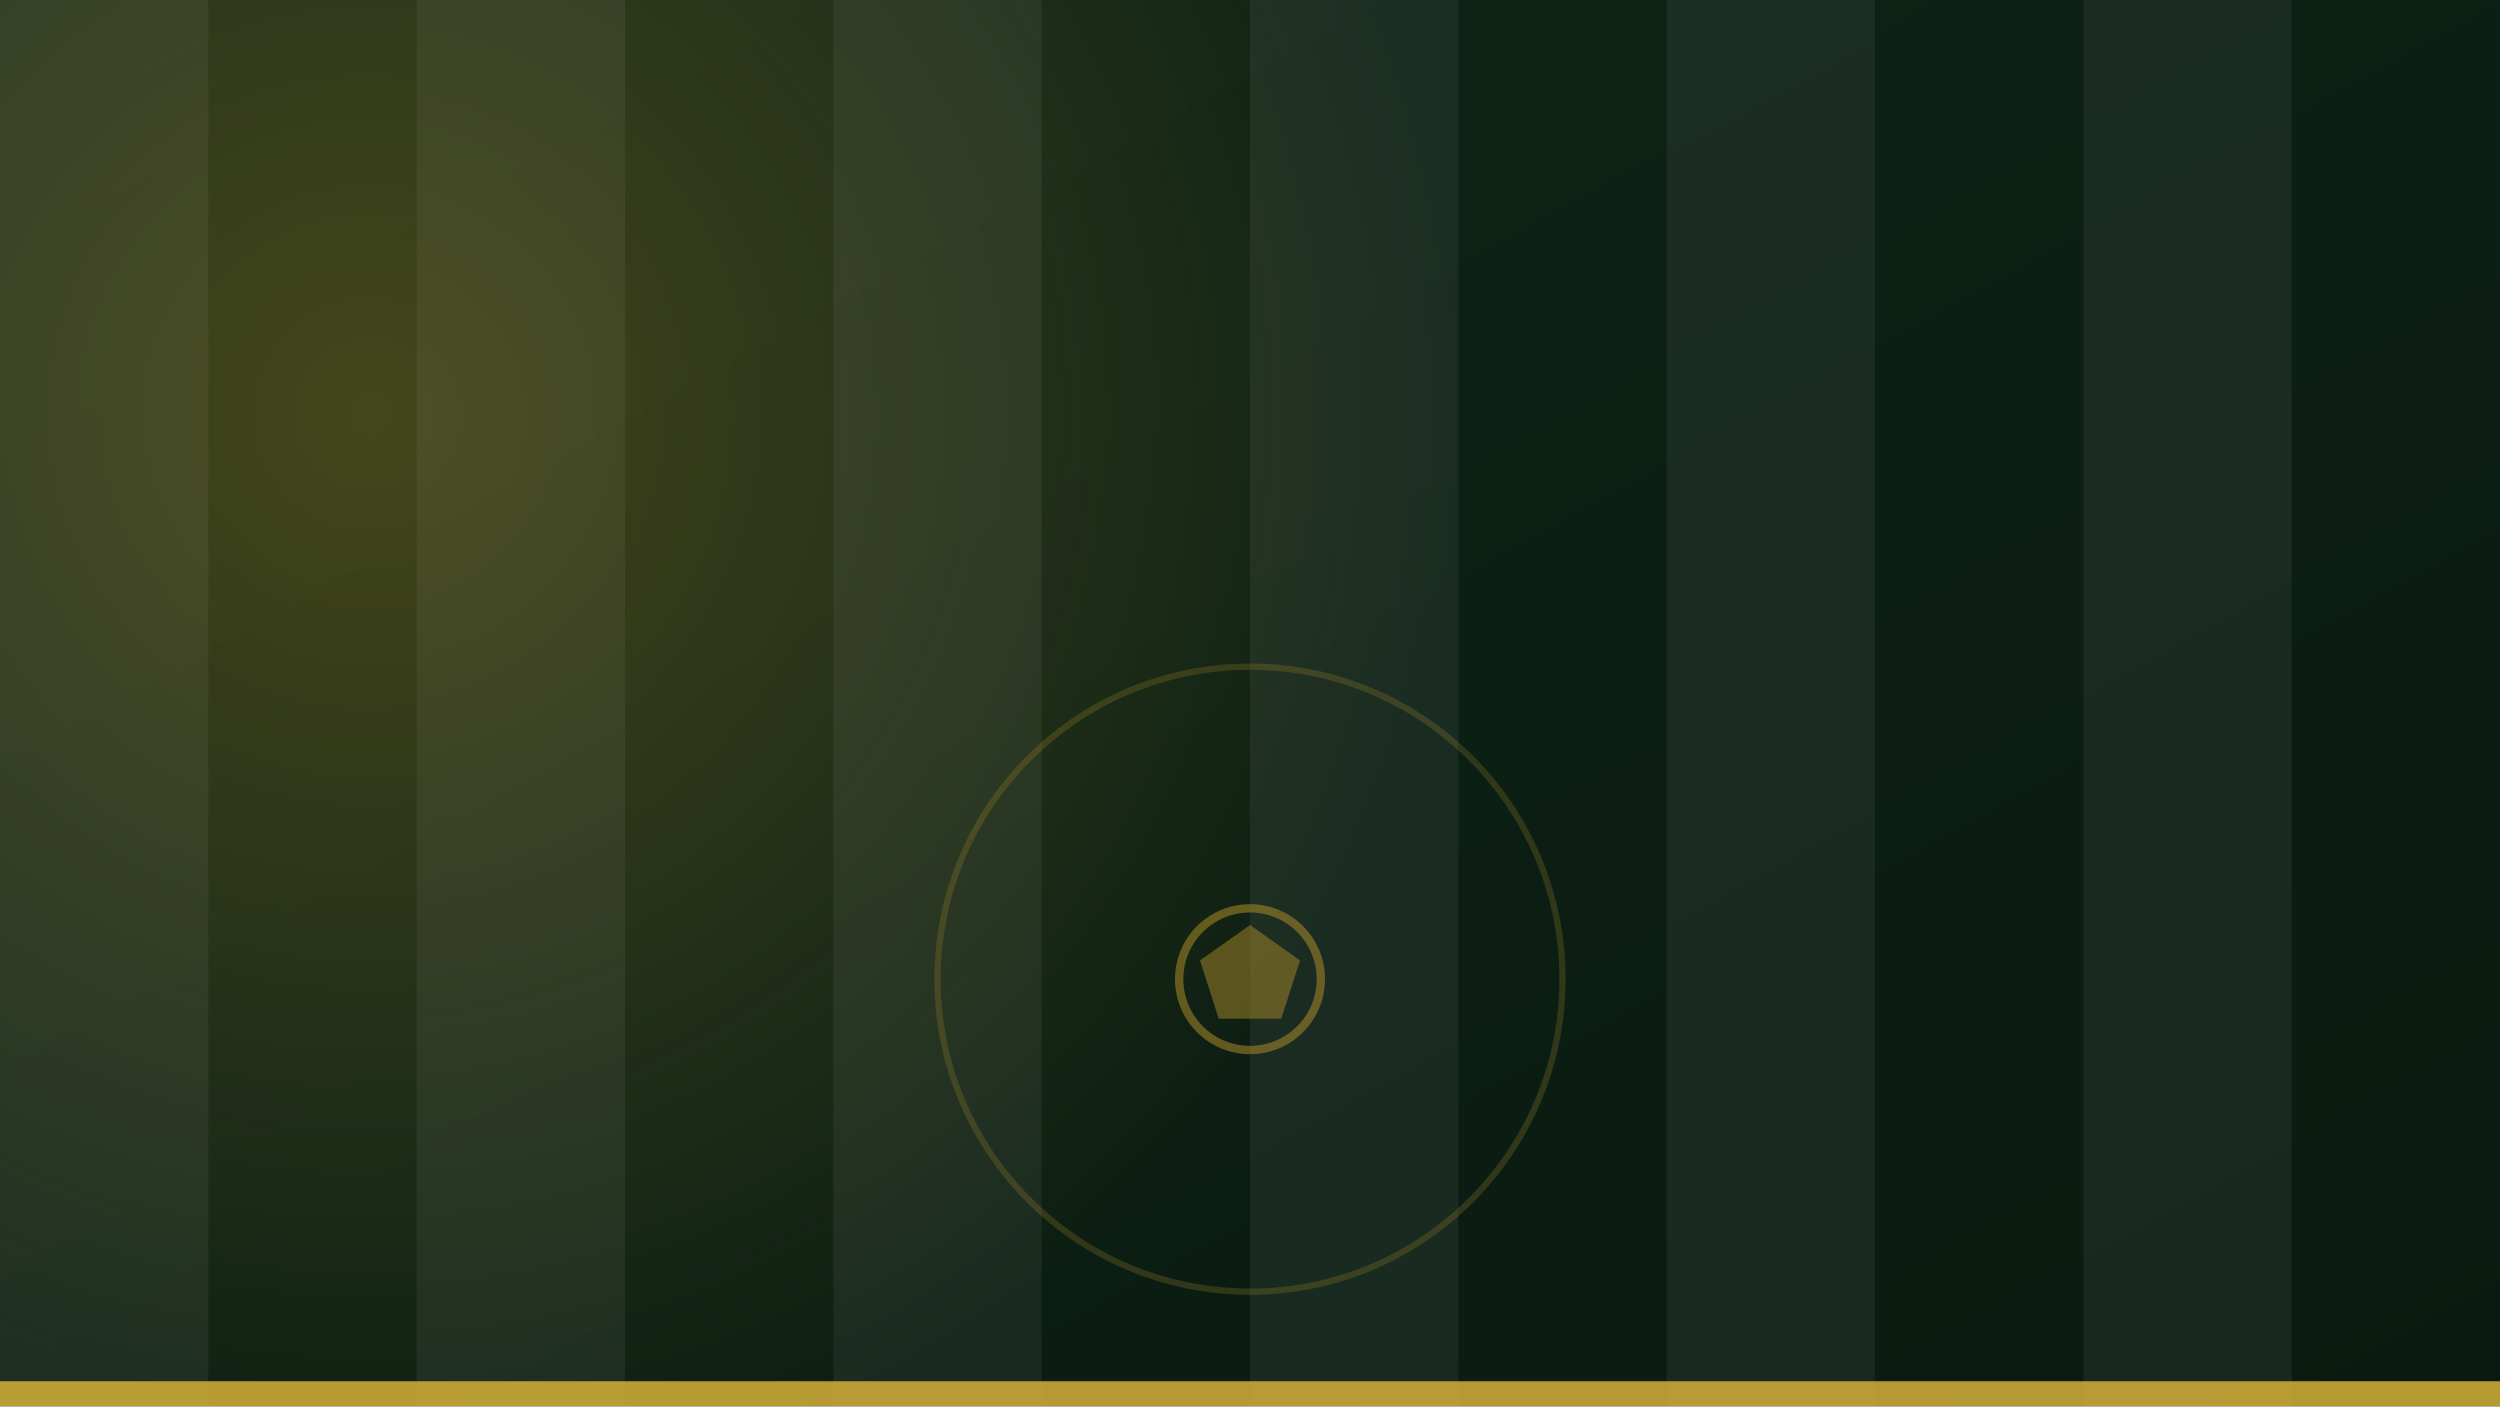
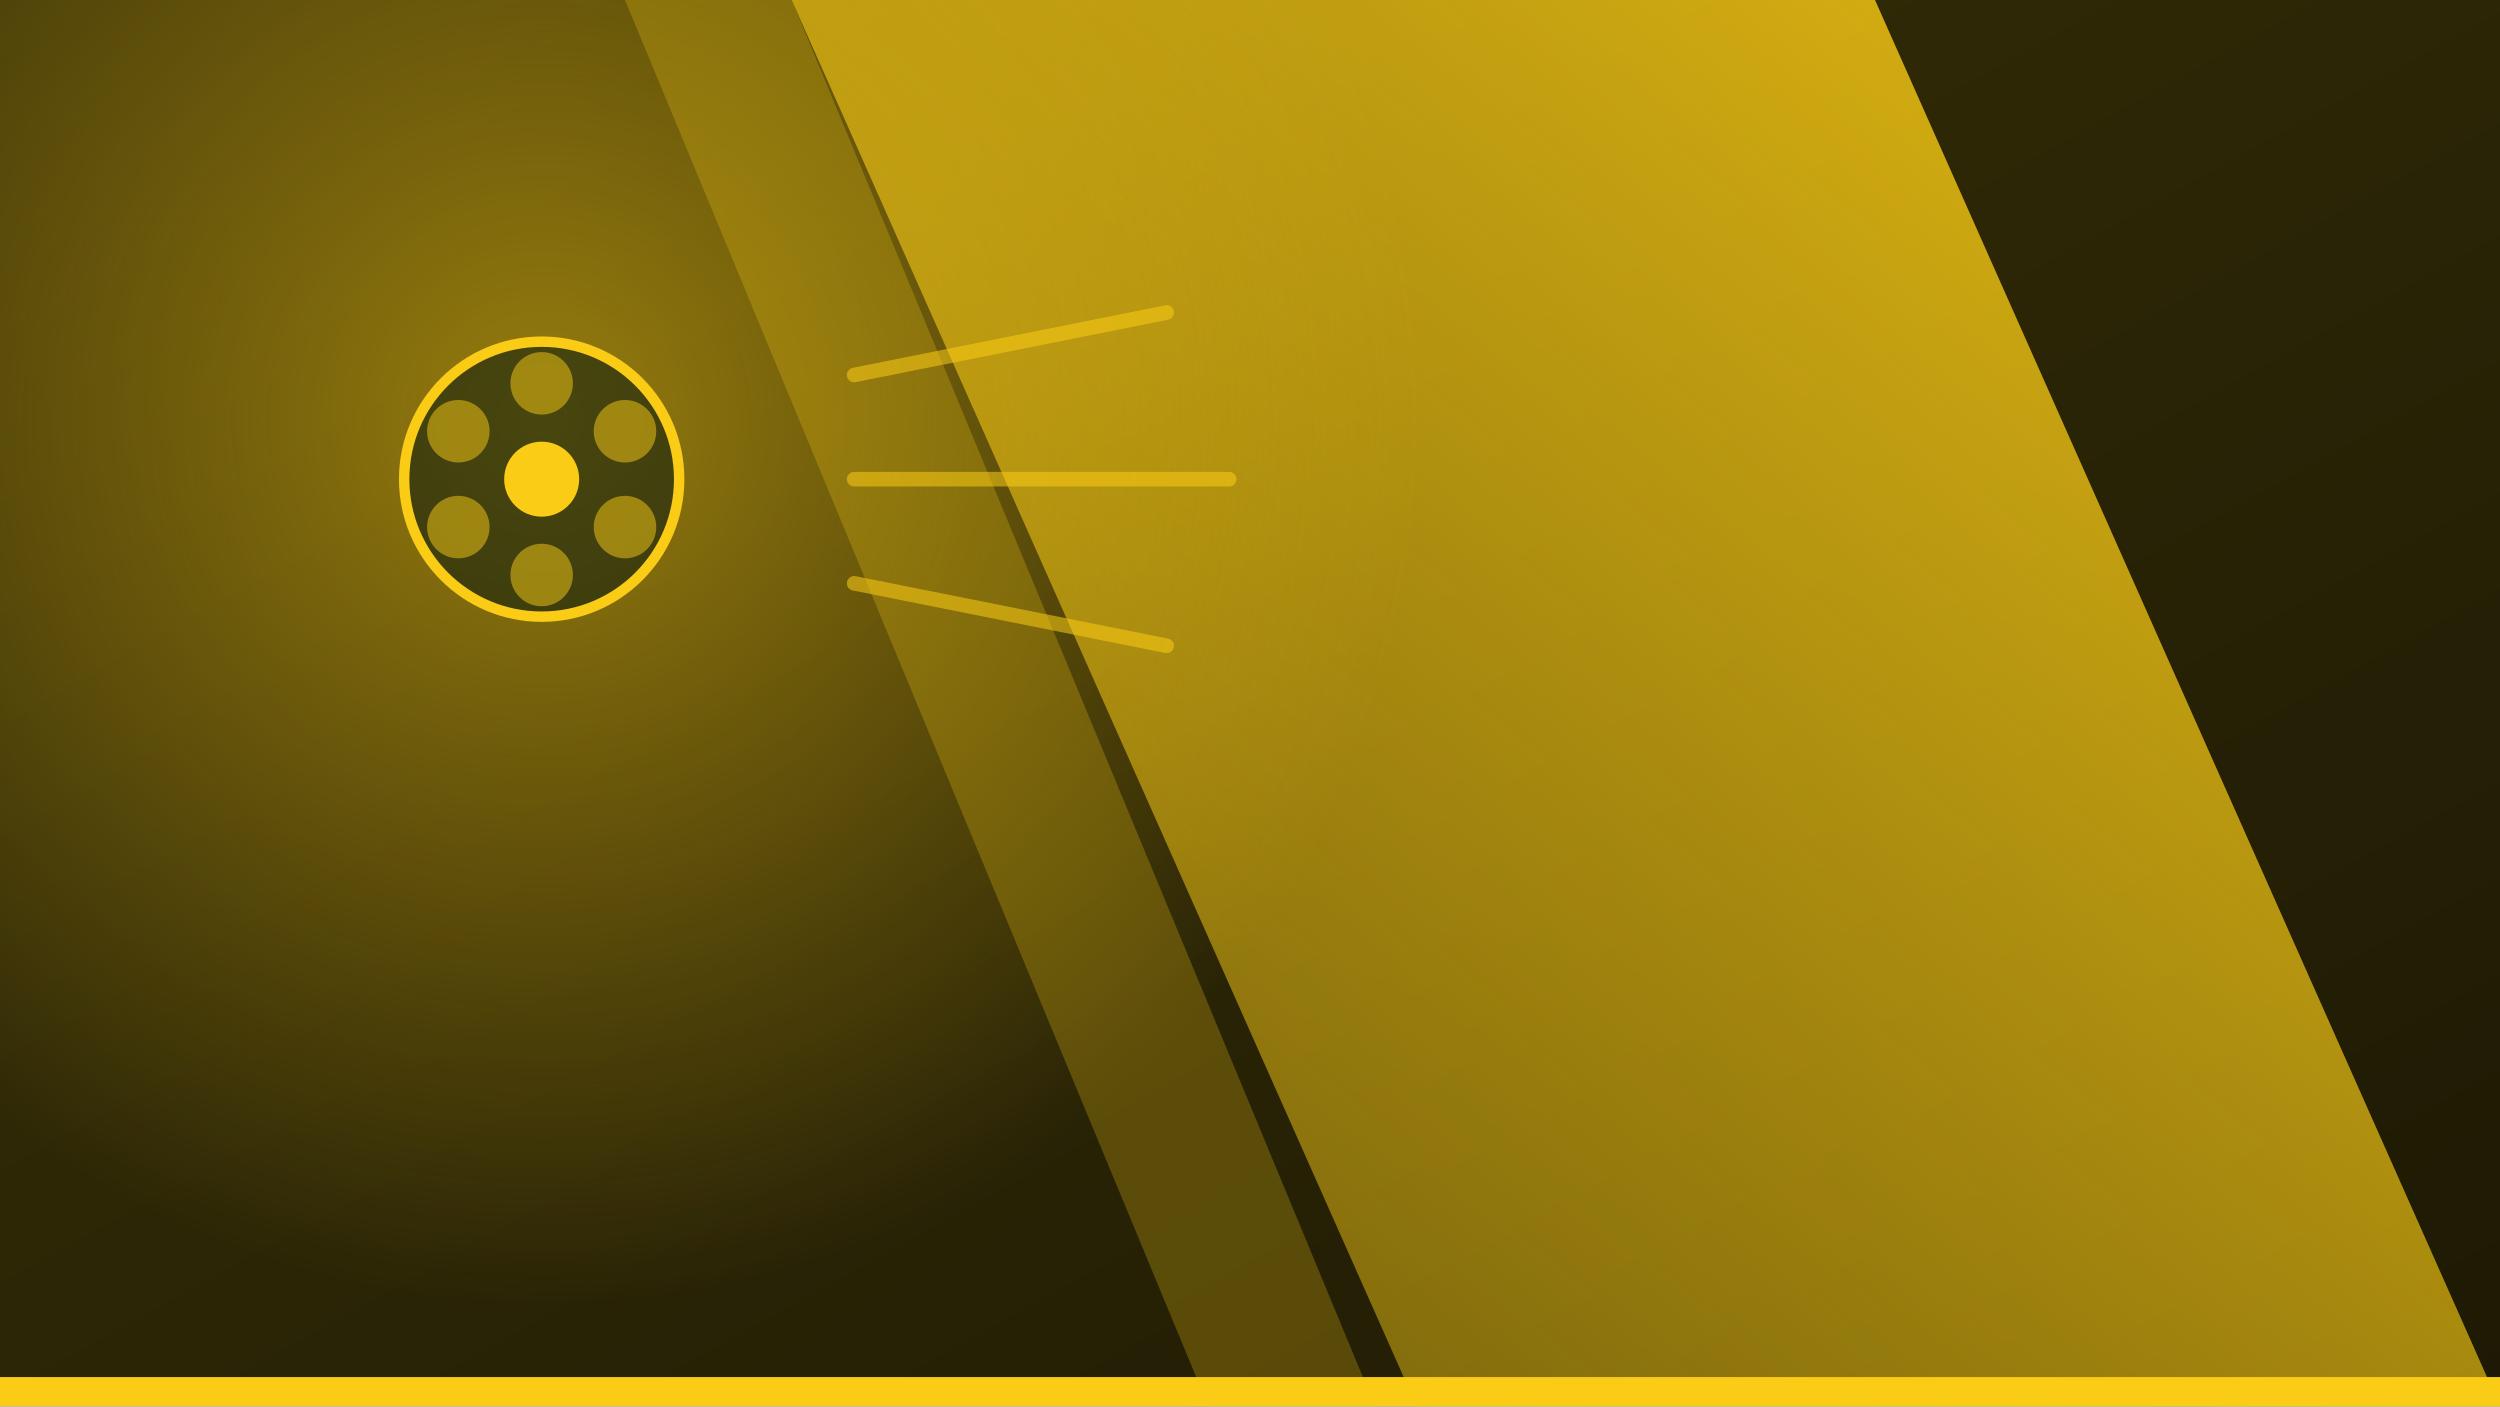
<svg xmlns="http://www.w3.org/2000/svg" viewBox="0 0 1200 675" preserveAspectRatio="xMidYMid slice">
  <defs>
    <linearGradient id="bg" x1="0" y1="0" x2="1" y2="1">
-       <stop offset="0" stop-color="#0f2417" />
-       <stop offset="0.55" stop-color="#0c1f14" />
-       <stop offset="1" stop-color="#0a1a10" />
+       <stop offset="0" stop-color="#3a3208" />
+       <stop offset="1" stop-color="#1d1904" />
+     </linearGradient>
+     <linearGradient id="band" x1="0" y1="0" x2="1" y2="1">
+       <stop offset="0" stop-color="#facc15" stop-opacity="0.9" />
+       <stop offset="1" stop-color="#facc15" stop-opacity="0.35" />
    </linearGradient>
    <radialGradient id="glow" cx="0.5" cy="0.5" r="0.5">
-       <stop offset="0" stop-color="#b8942a" stop-opacity="0.32" />
-       <stop offset="1" stop-color="#b8942a" stop-opacity="0" />
+       <stop offset="0" stop-color="#facc15" stop-opacity="0.5" />
+       <stop offset="1" stop-color="#facc15" stop-opacity="0" />
    </radialGradient>
  </defs>
  <rect width="1200" height="675" fill="url(#bg)" />
-   <g opacity="0.06" fill="#ffffff">
-     <rect x="0" y="0" width="100" height="675" />
-     <rect x="200" y="0" width="100" height="675" />
-     <rect x="400" y="0" width="100" height="675" />
-     <rect x="600" y="0" width="100" height="675" />
-     <rect x="800" y="0" width="100" height="675" />
-     <rect x="1000" y="0" width="100" height="675" />
+   <g transform="translate(1200,0) scale(-1,1)">
+     <path d="M0 675 L520 675 L820 0 L300 0 Z" fill="url(#band)" />
+     <path d="M540 675 L620 675 L900 0 L820 0 Z" fill="#facc15" fill-opacity="0.25" />
  </g>
-   <circle cx="179" cy="200" r="520" fill="url(#glow)" />
-   <circle cx="600" cy="470" r="150" fill="none" stroke="#b8942a" stroke-opacity="0.22" stroke-width="3" />
-   <circle cx="600" cy="470" r="34" fill="none" stroke="#b8942a" stroke-opacity="0.5" stroke-width="4" />
-   <path d="M600 444 l24 17 -9 28 h-30 l-9 -28 Z" fill="#b8942a" fill-opacity="0.45" />
-   <rect x="0" y="663" width="1200" height="12" fill="#d4af37" opacity="0.85" />
+   <circle cx="260" cy="200" r="430" fill="url(#glow)" />
+   <circle cx="260" cy="230" r="66" fill="#0a1a10" fill-opacity="0.55" stroke="#facc15" stroke-width="5" />
+   <circle cx="260" cy="184" r="15" fill="#facc15" fill-opacity="0.5" />
+   <circle cx="300" cy="207" r="15" fill="#facc15" fill-opacity="0.5" />
+   <circle cx="300" cy="253" r="15" fill="#facc15" fill-opacity="0.5" />
+   <circle cx="260" cy="276" r="15" fill="#facc15" fill-opacity="0.5" />
+   <circle cx="220" cy="253" r="15" fill="#facc15" fill-opacity="0.5" />
+   <circle cx="220" cy="207" r="15" fill="#facc15" fill-opacity="0.5" />
+   <circle cx="260" cy="230" r="18" fill="#facc15" />
+   <g stroke="#facc15" stroke-opacity="0.55" stroke-width="7" stroke-linecap="round">
+     <line x1="410" y1="180" x2="560" y2="150" />
+     <line x1="410" y1="230" x2="590" y2="230" />
+     <line x1="410" y1="280" x2="560" y2="310" />
+   </g>
+   <rect x="0" y="661" width="1200" height="14" fill="#facc15" />
</svg>
